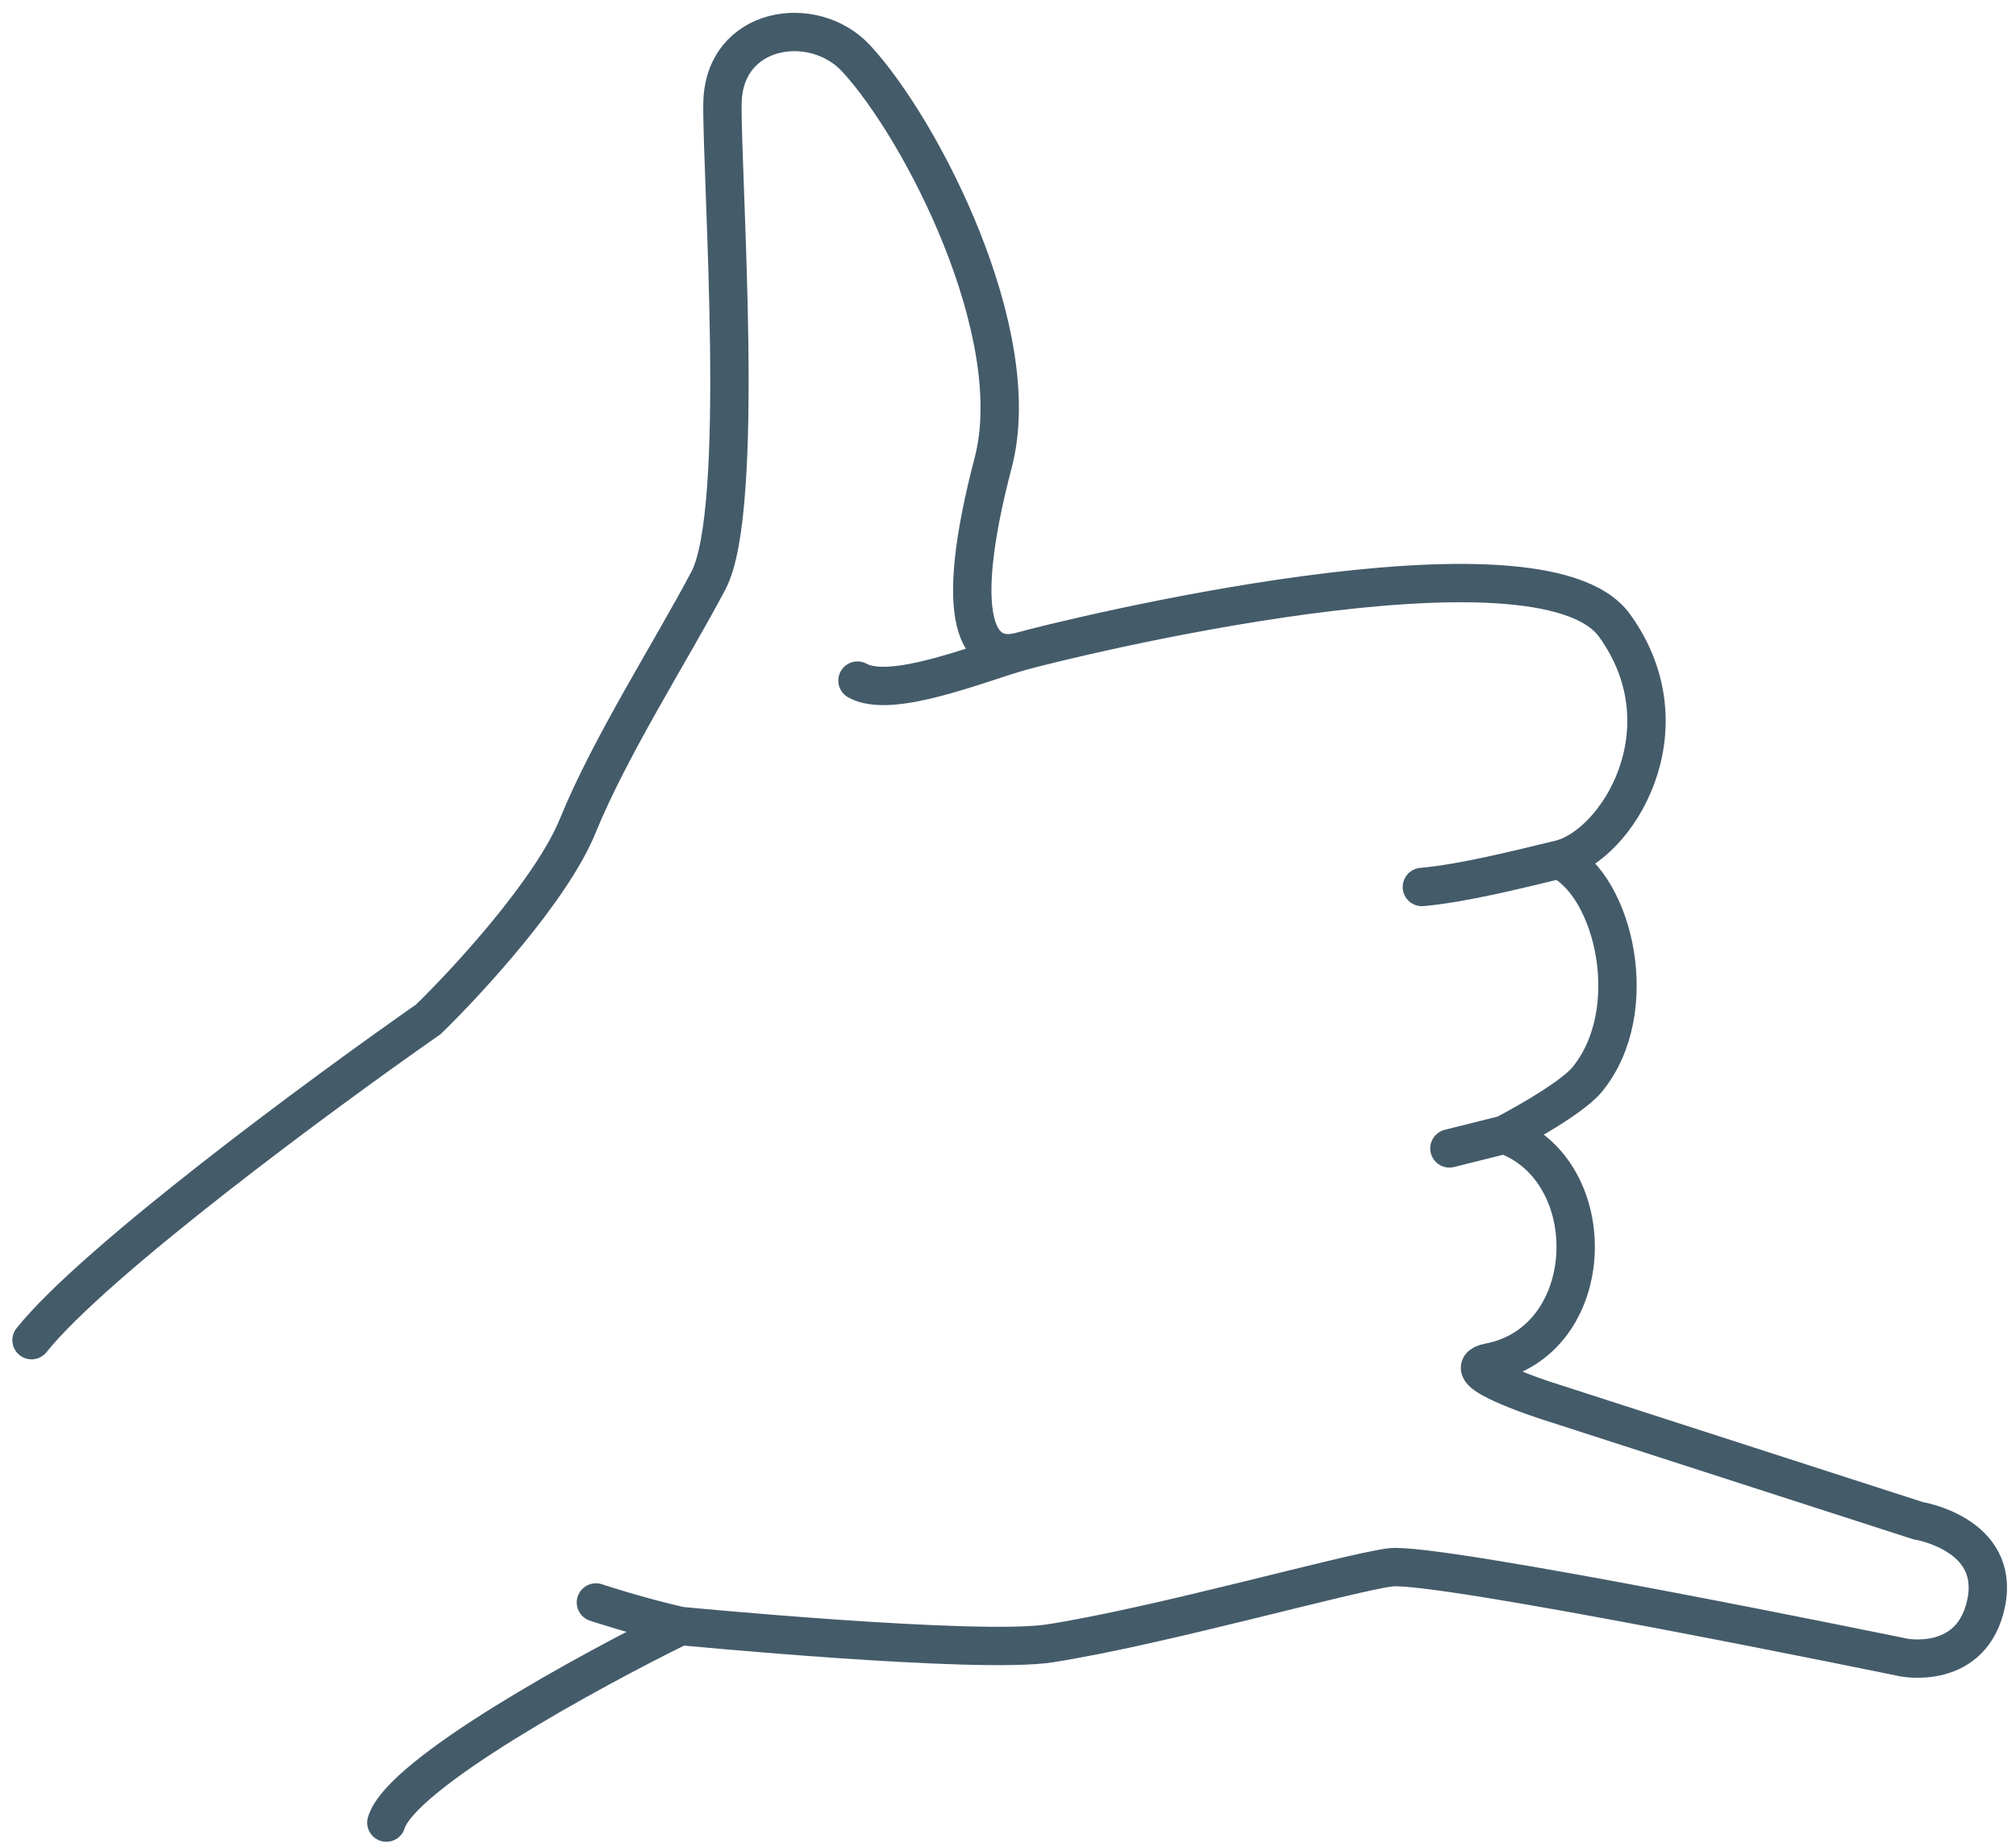
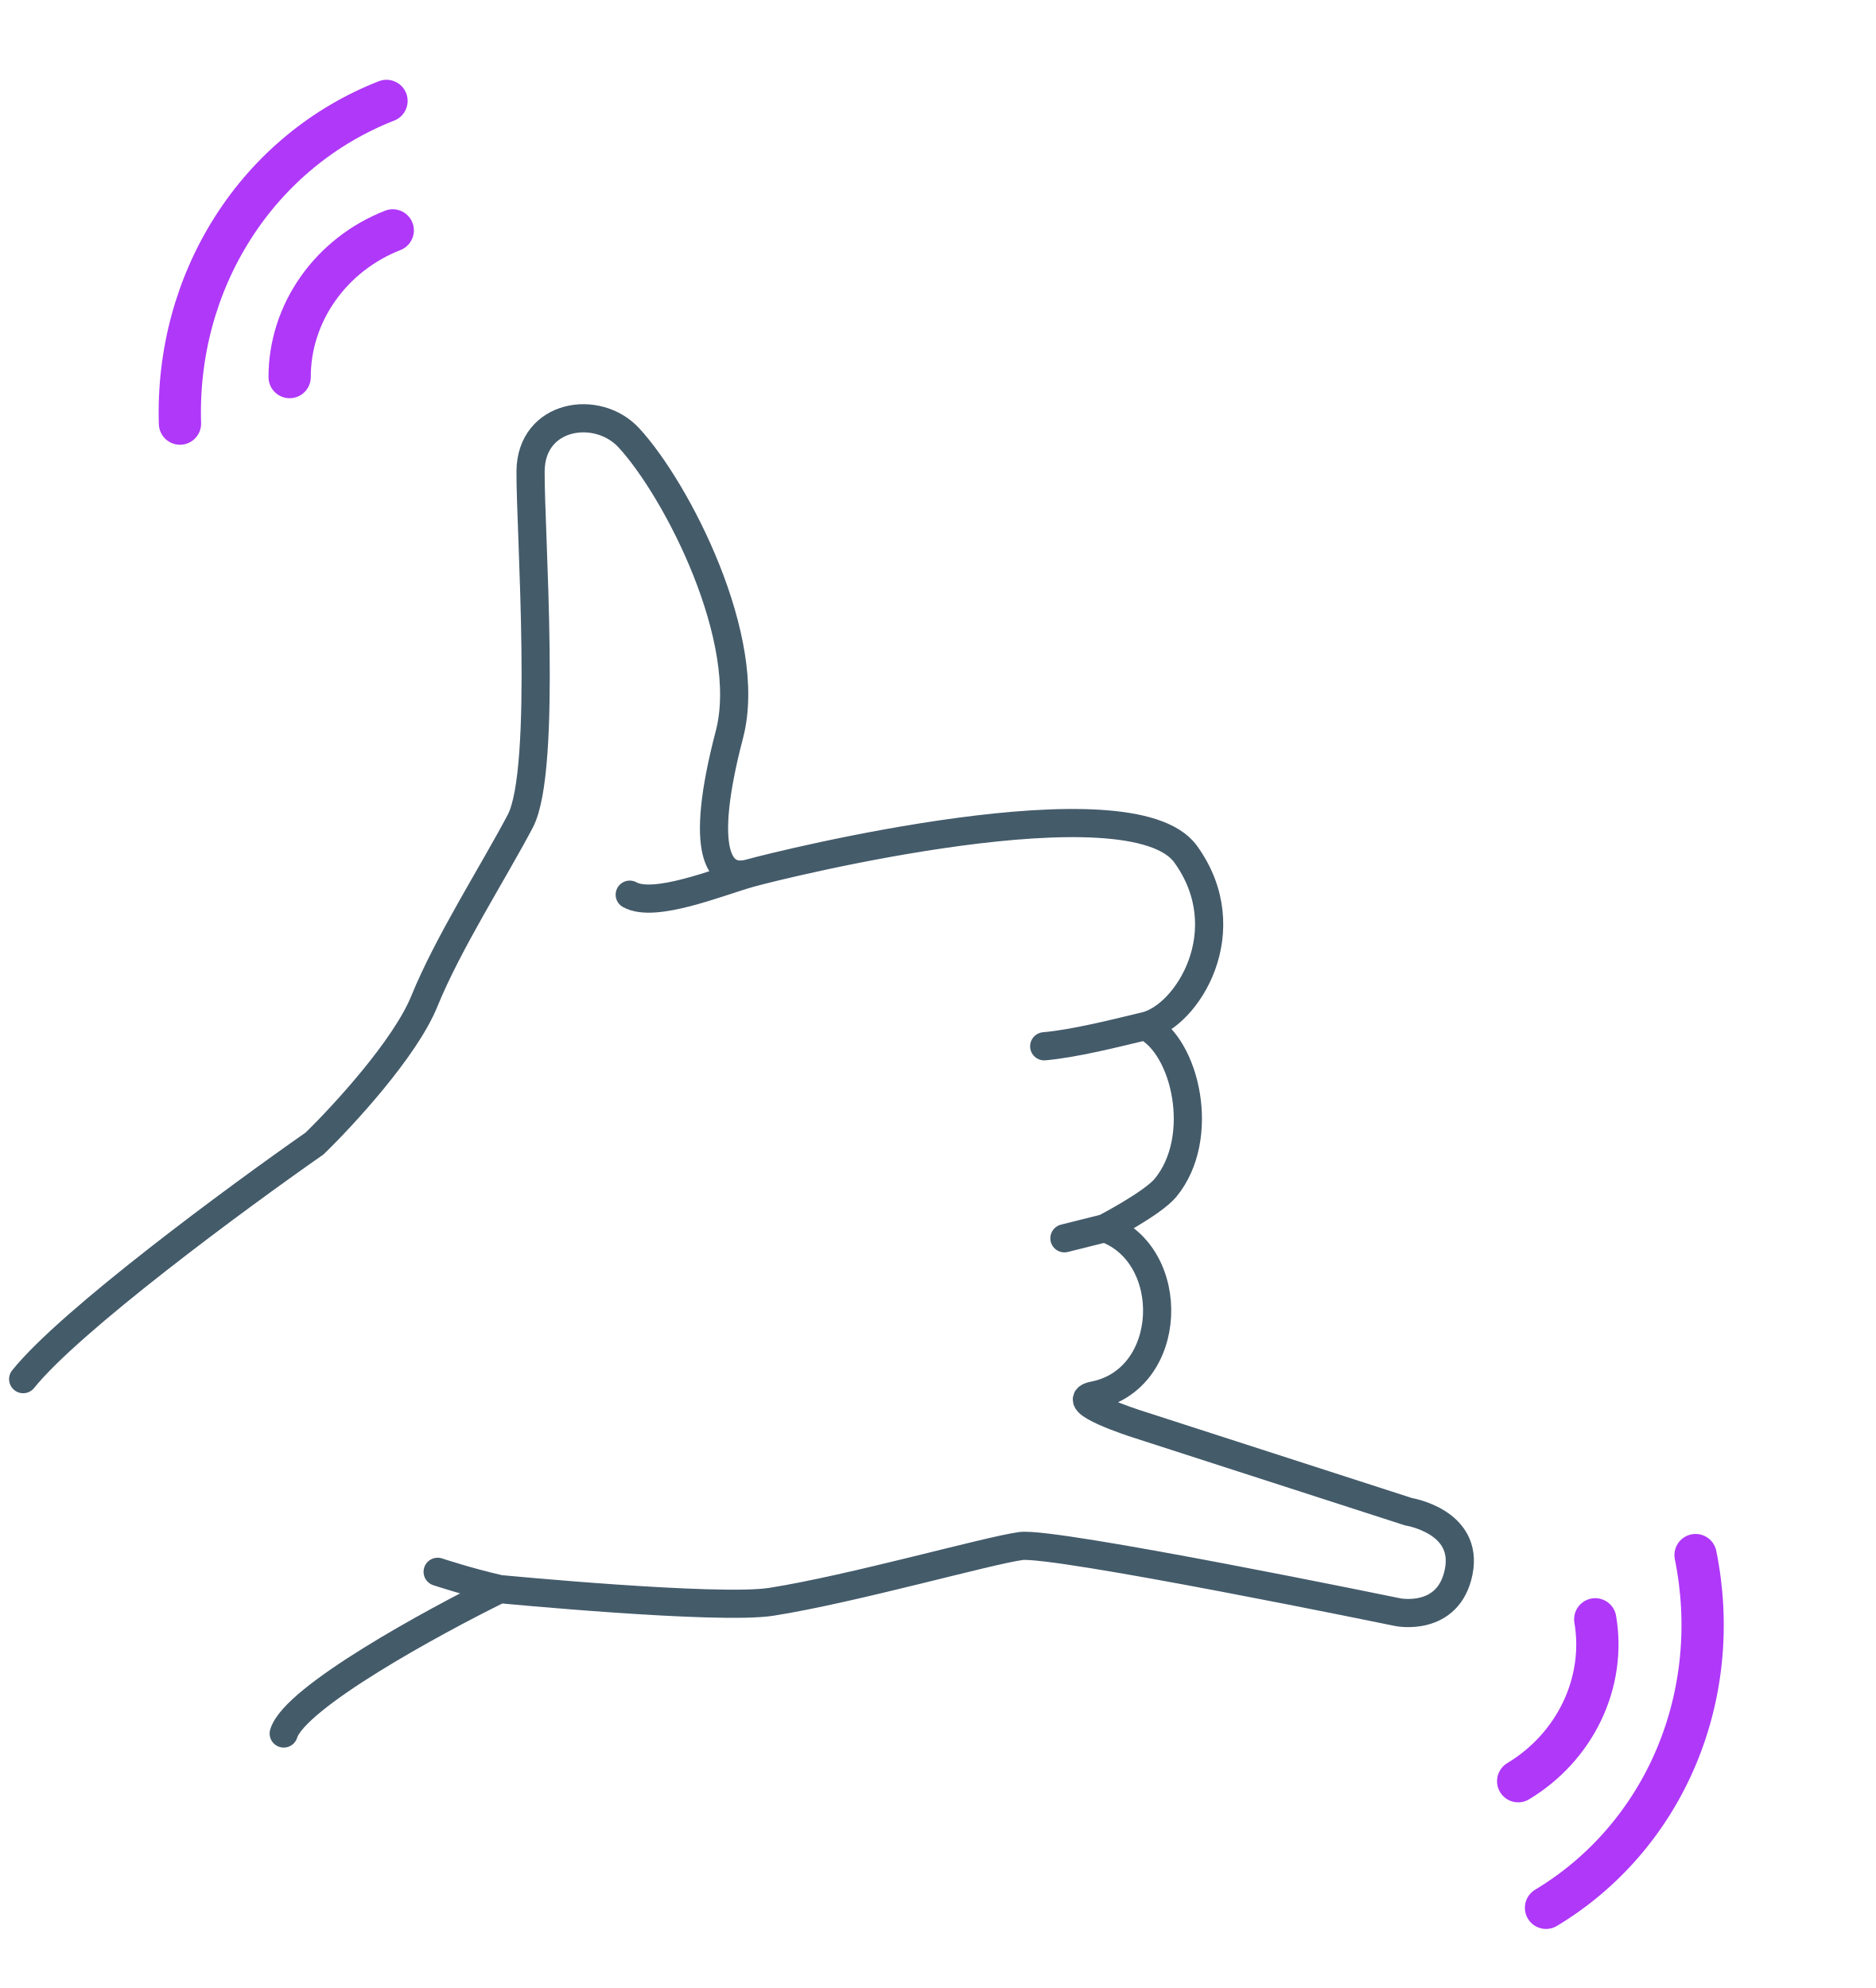
- <svg xmlns="http://www.w3.org/2000/svg" width="105" height="96" viewBox="0 0 105 96" fill="none">
-   <path d="M1.643 69.816C4.95 65.686 16.799 56.952 22.31 53.102C24.336 51.135 28.729 46.367 30.09 43.024C31.793 38.845 34.953 33.929 36.898 30.242C38.844 26.555 37.591 9.472 37.628 5.417C37.665 1.361 42.367 0.633 44.596 3.049C48 6.736 53.487 17.386 51.73 24.097C49.542 32.455 50.963 34.553 53.189 33.929M53.189 33.929C55.415 33.306 80.203 27.182 84.094 32.589C87.984 37.997 84.213 44.058 81.226 44.774M53.189 33.929C50.963 34.553 46.411 36.44 44.661 35.456M81.226 44.774C79.079 45.29 76.207 46.018 74.056 46.208M81.226 44.774C84.094 46.208 85.577 52.703 82.66 56.243C81.742 57.356 78.358 59.11 78.358 59.11M75.49 59.827L78.358 59.11M78.358 59.11C83.554 60.986 83.292 69.873 77.561 70.975C75.543 71.363 80.558 72.973 80.558 72.973L99.892 79.219C99.892 79.219 104.168 79.897 103.452 83.481C102.735 87.064 99.15 86.348 99.15 86.348C99.15 86.348 74.773 81.33 72.397 81.654C70.021 81.978 60.434 84.707 54.698 85.609C50.93 86.201 35.44 84.707 35.44 84.707M35.44 84.707C33.189 84.197 31.038 83.481 31.038 83.481M35.44 84.707C30.658 87.056 20.9 92.393 20.122 94.949" stroke="#445B6A" stroke-width="1.998" stroke-linecap="round" />
+ <svg xmlns="http://www.w3.org/2000/svg" width="133" height="141" viewBox="0 0 133 141" fill="none">
+   <path d="M27.411 7.157C22.953 8.9 19.16 12.028 16.542 16.12C13.923 20.212 12.605 25.071 12.764 30.045" stroke="#AF38F9" stroke-width="2.997" stroke-linecap="round" />
+   <path d="M27.854 16.34C25.704 17.181 23.851 18.628 22.544 20.489C21.236 22.349 20.538 24.532 20.542 26.745" stroke="#AF38F9" stroke-width="2.997" stroke-linecap="round" />
+   <path d="M109.645 135.313C113.748 132.848 116.963 129.129 118.86 124.657C120.756 120.184 121.241 115.172 120.251 110.295" stroke="#AF38F9" stroke-width="2.997" stroke-linecap="round" />
+   <path d="M107.67 126.333C109.649 125.144 111.234 123.407 112.211 121.354C113.188 119.301 113.511 117.032 113.136 114.851" stroke="#AF38F9" stroke-width="2.997" stroke-linecap="round" />
+   <path d="M1.643 97.816C4.95 93.686 16.799 84.952 22.31 81.102C24.336 79.135 28.729 74.367 30.09 71.024C31.793 66.845 34.953 61.929 36.898 58.242C38.844 54.555 37.591 37.472 37.628 33.417C37.665 29.361 42.367 28.633 44.596 31.049C48 34.736 53.487 45.386 51.73 52.097C49.542 60.455 50.963 62.553 53.189 61.929M53.189 61.929C55.415 61.306 80.203 55.182 84.094 60.589C87.984 65.997 84.213 72.058 81.226 72.774M53.189 61.929C50.963 62.553 46.411 64.439 44.661 63.456M81.226 72.774C79.079 73.29 76.207 74.018 74.056 74.208M81.226 72.774C84.094 74.208 85.577 80.703 82.66 84.243C81.742 85.356 78.358 87.11 78.358 87.11M75.49 87.827L78.358 87.11M78.358 87.11C83.554 88.986 83.292 97.873 77.561 98.975C75.543 99.363 80.558 100.973 80.558 100.973L99.892 107.22C99.892 107.22 104.168 107.897 103.452 111.481C102.735 115.064 99.15 114.348 99.15 114.348C99.15 114.348 74.773 109.33 72.397 109.654C70.021 109.978 60.434 112.707 54.698 113.609C50.93 114.201 35.44 112.707 35.44 112.707M35.44 112.707C33.189 112.197 31.038 111.481 31.038 111.481M35.44 112.707C30.658 115.056 20.9 120.393 20.122 122.949" stroke="#445B6A" stroke-width="1.998" stroke-linecap="round" />
</svg>
